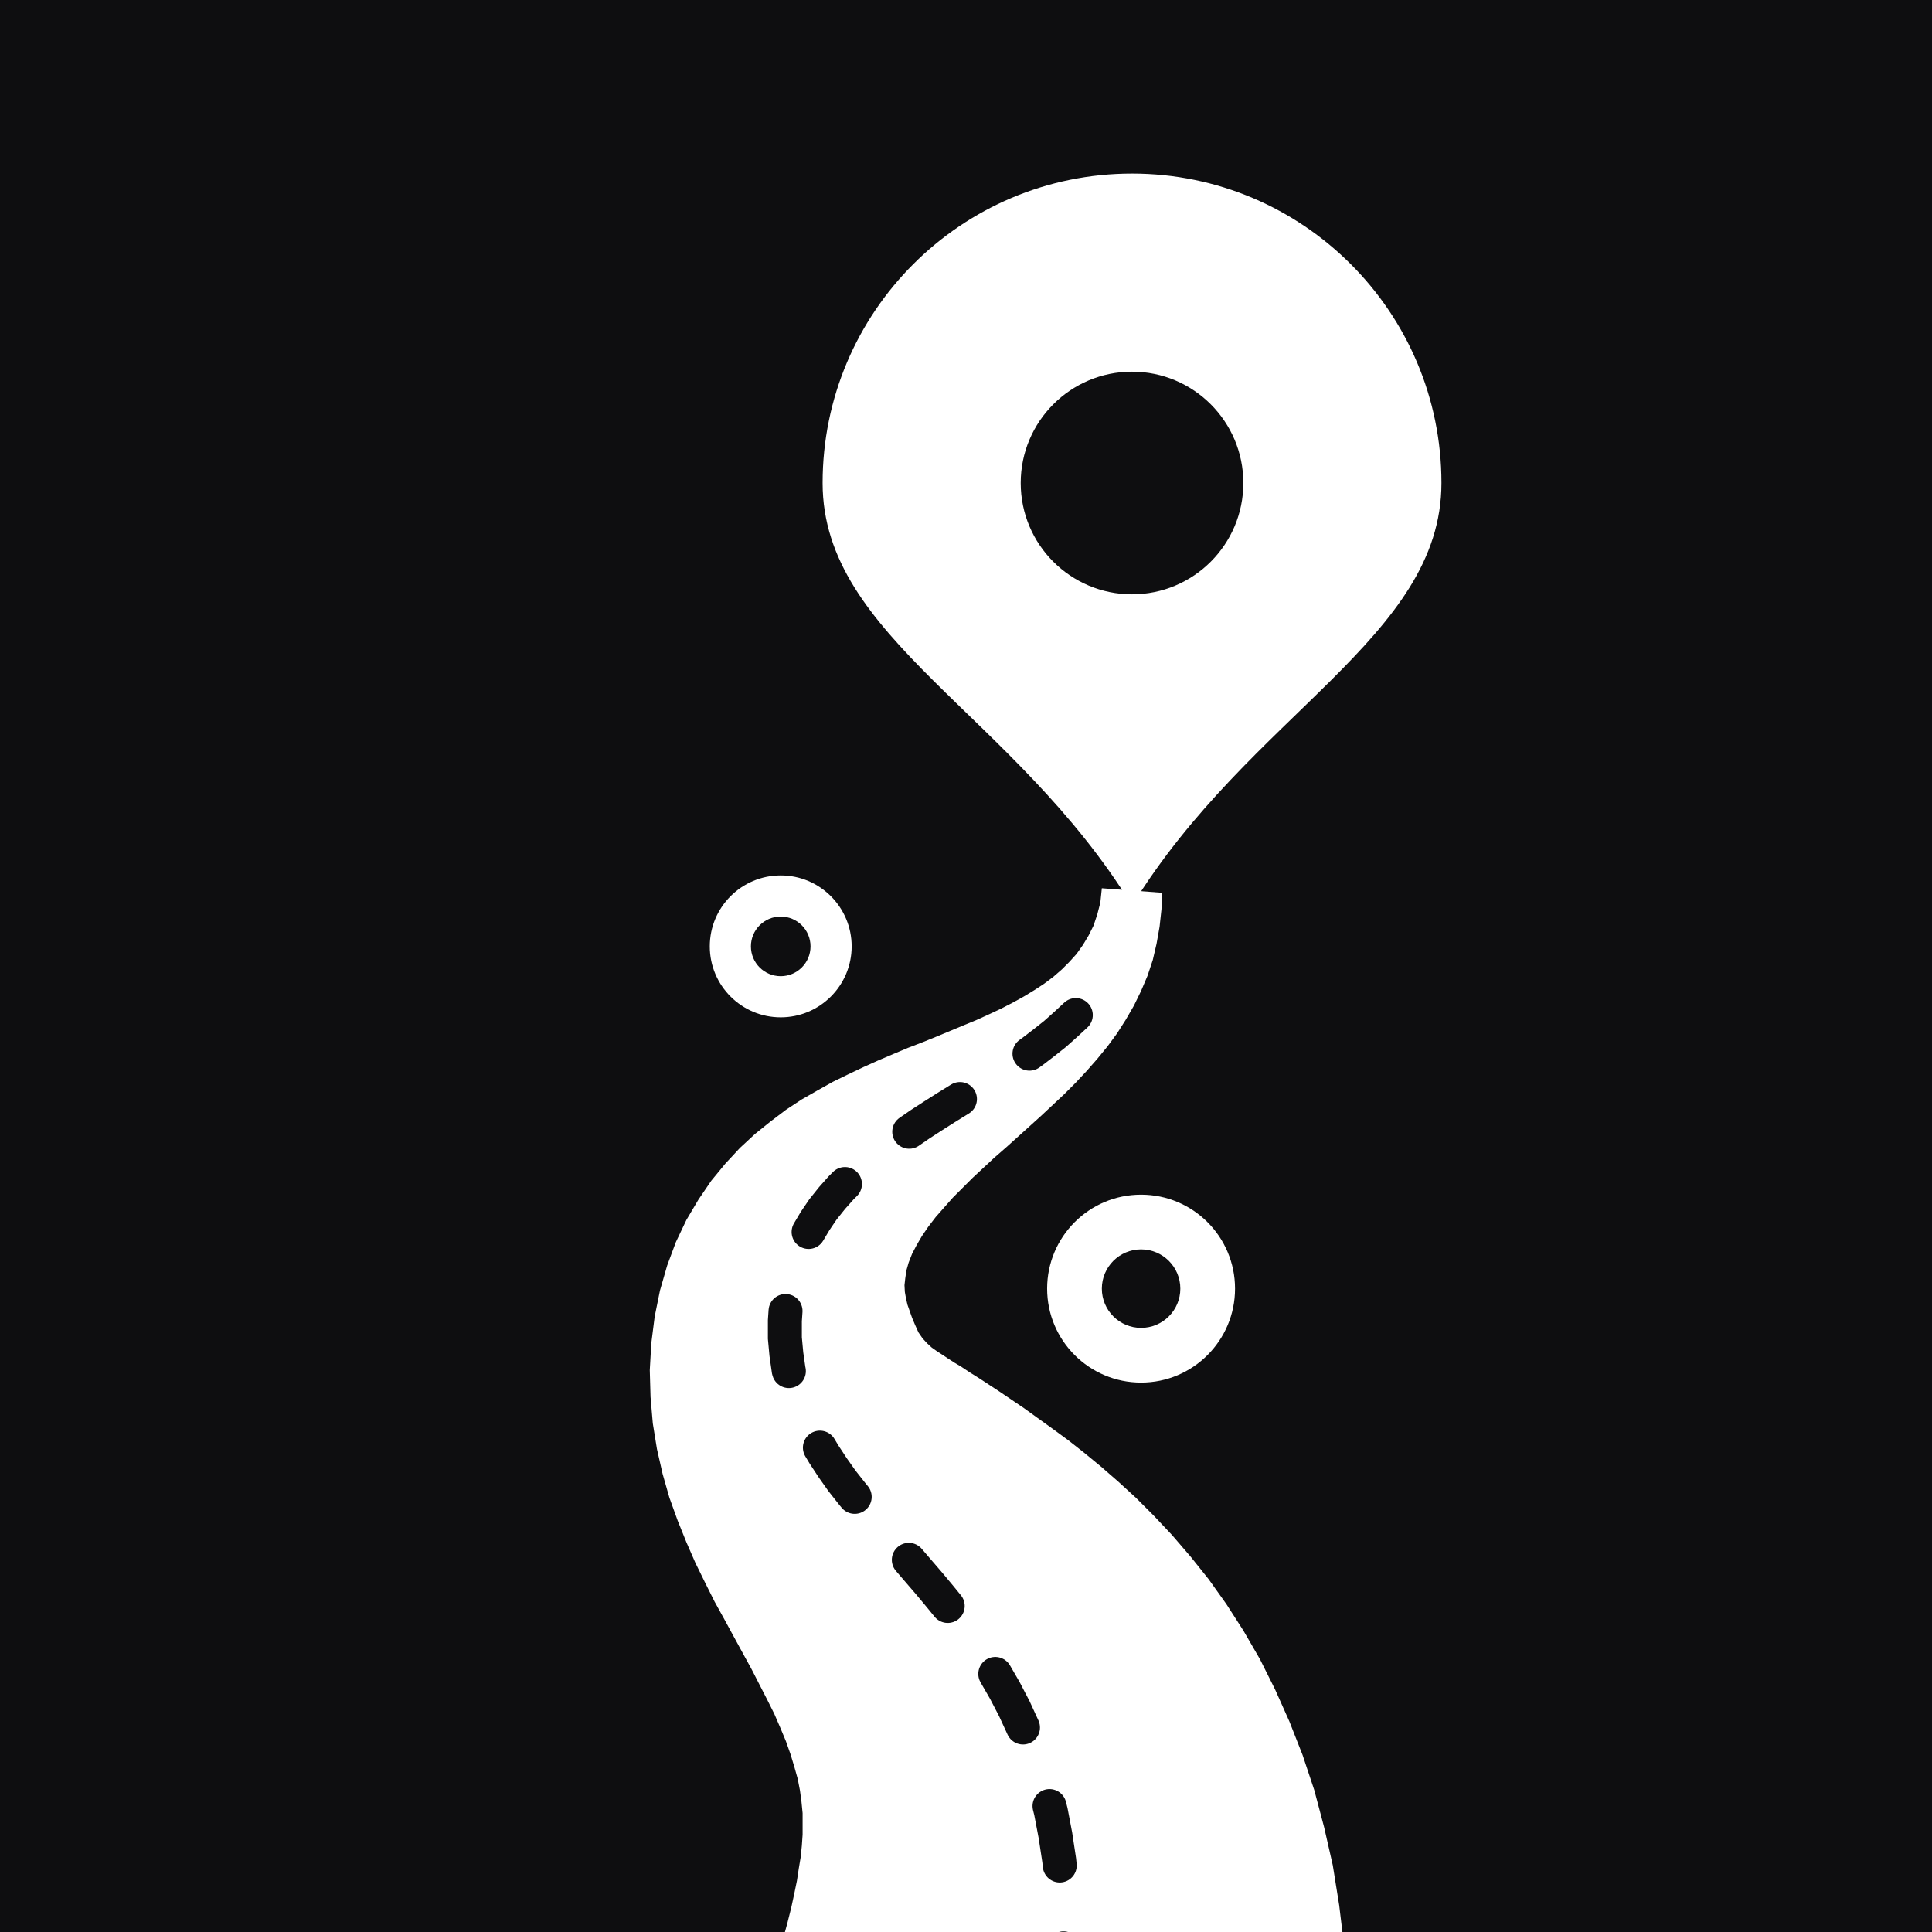
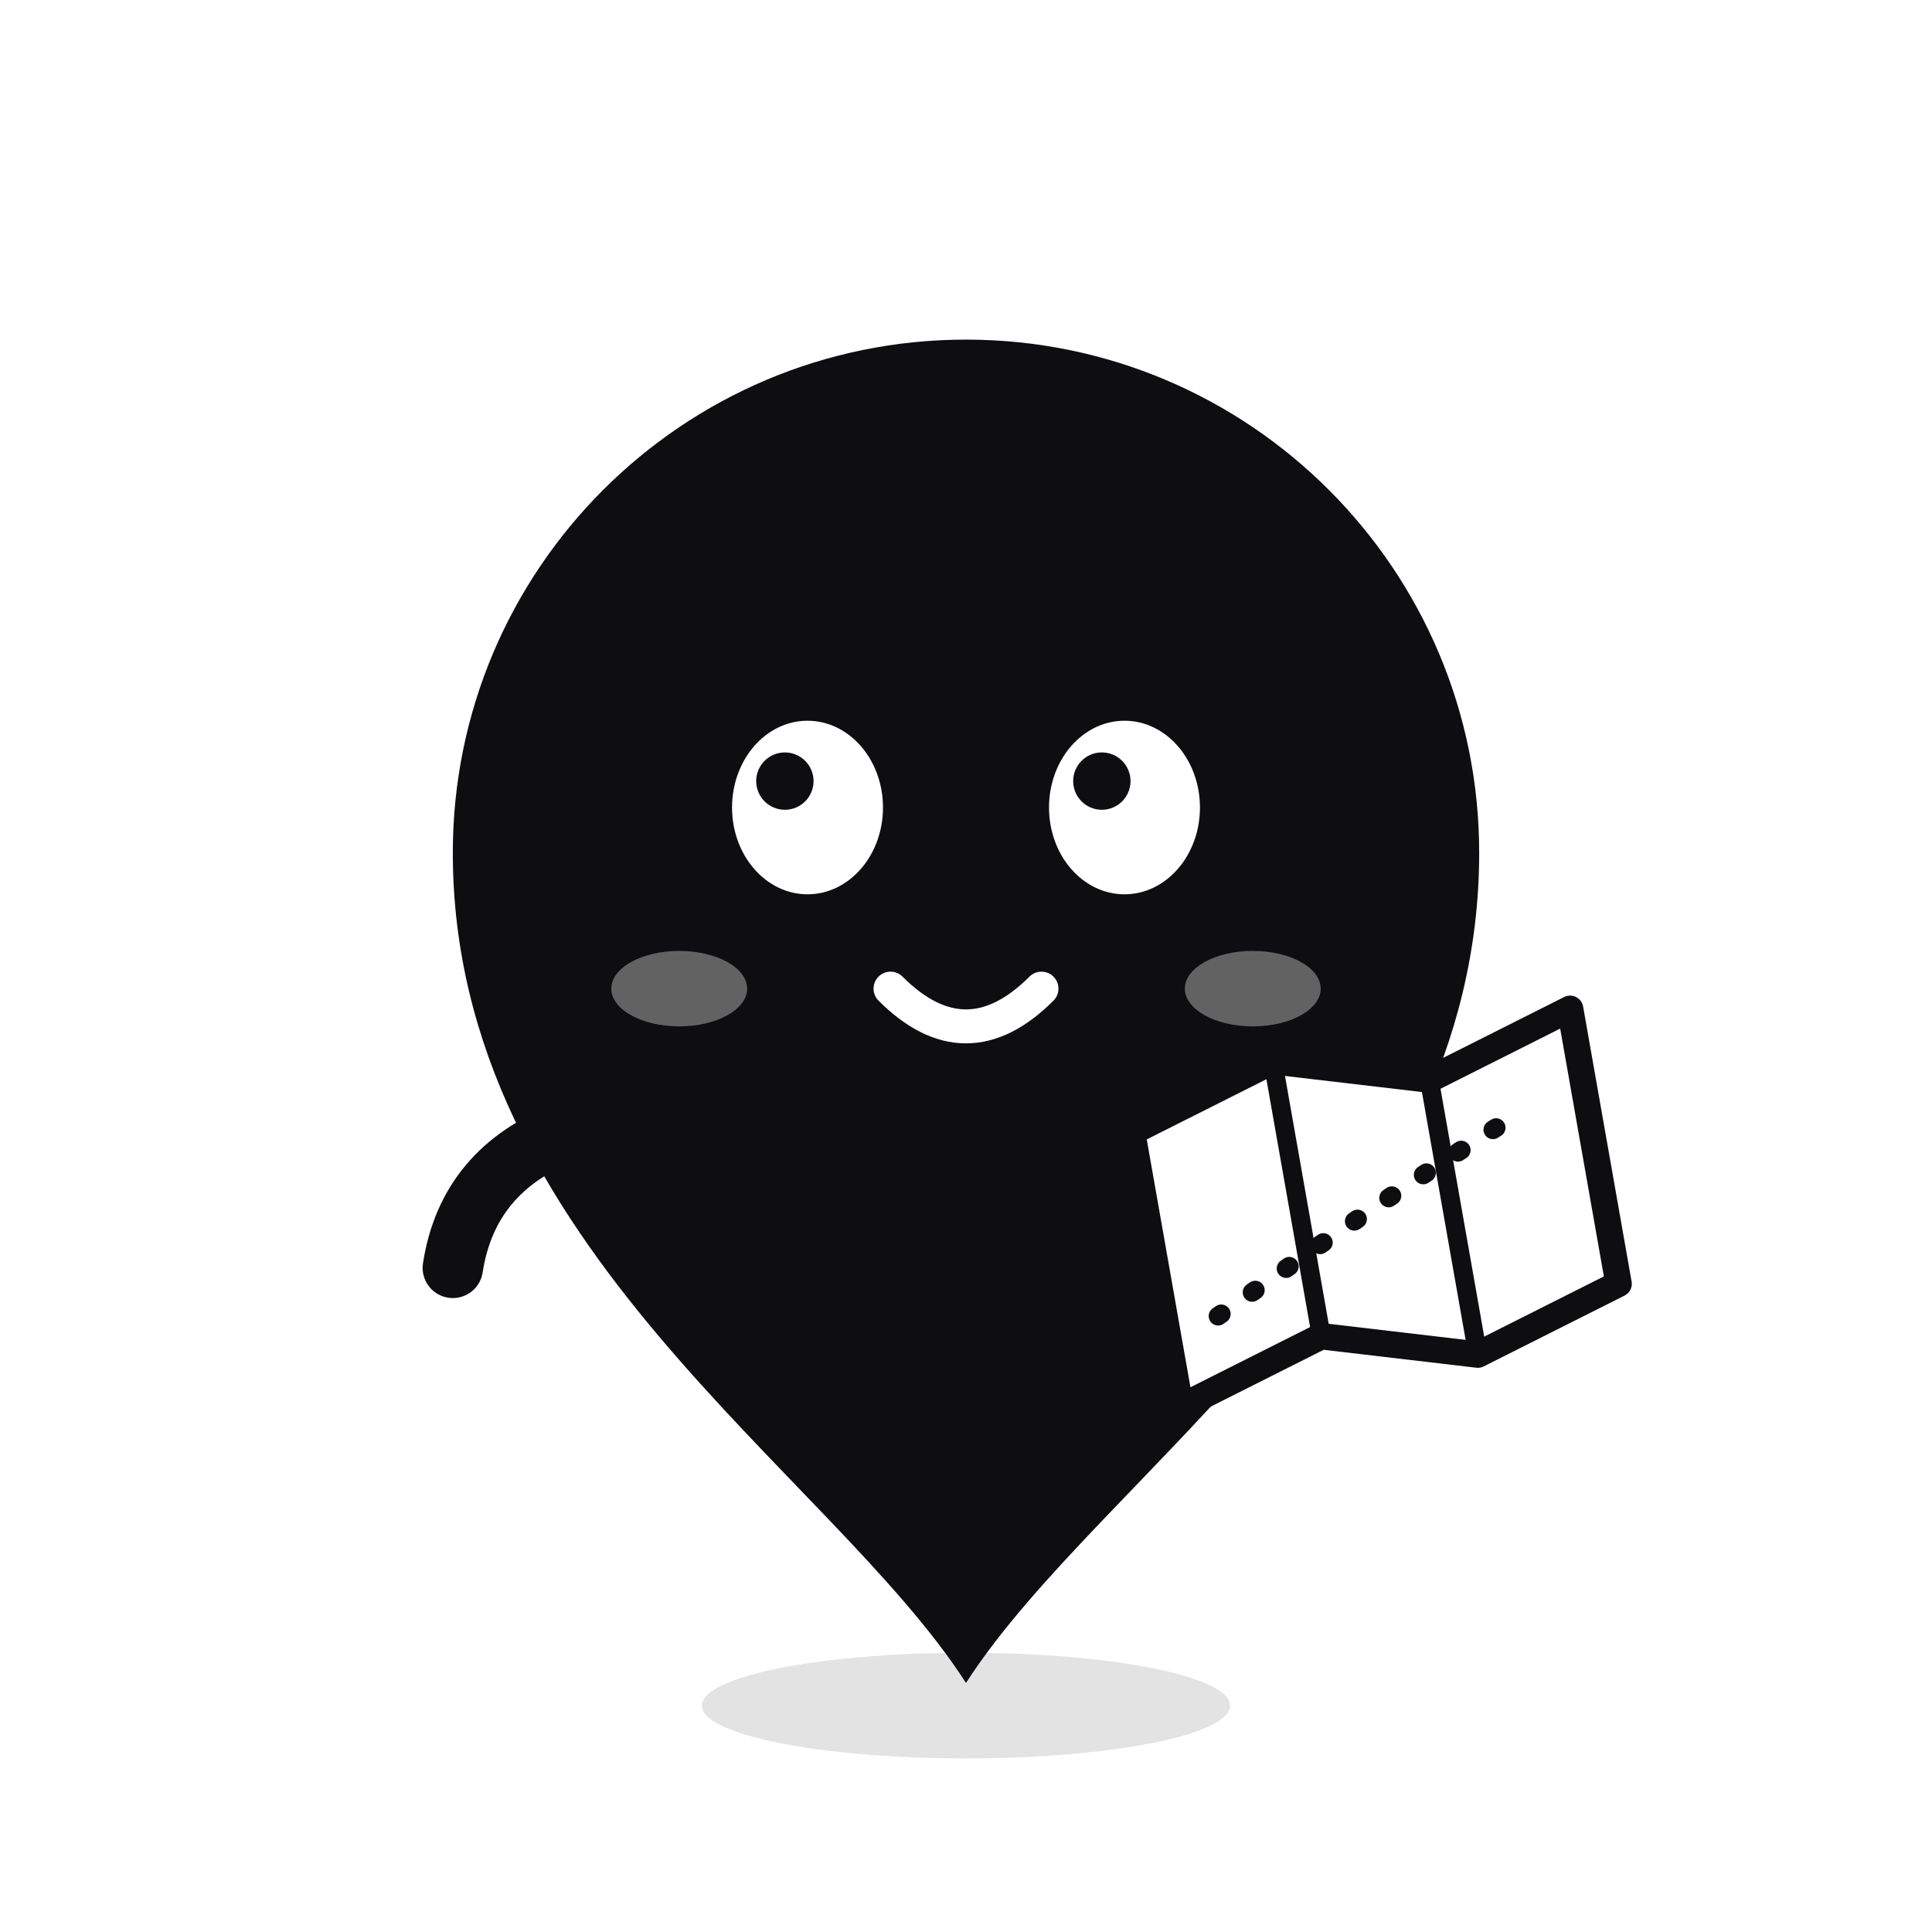
<svg xmlns="http://www.w3.org/2000/svg" viewBox="0 0 512 512" width="512" height="512">
-   <rect width="512" height="512" fill="#0E0E10" />
-   <path d="M292.0,235.4 L291.6,239.2 L290.8,242.3 L289.8,245.3 L288.5,247.9 L287.0,250.4 L285.3,252.8 L283.4,254.9 L281.4,256.9 L279.1,258.9 L276.7,260.7 L274.1,262.4 L271.3,264.1 L268.4,265.7 L265.3,267.3 L262.1,268.8 L258.8,270.3 L255.4,271.7 L251.8,273.2 L248.2,274.7 L244.5,276.2 L240.6,277.7 L236.8,279.3 L232.8,281.0 L228.8,282.8 L224.8,284.7 L220.7,286.7 L216.6,289.0 L212.4,291.4 L208.3,294.1 L204.2,297.2 L200.1,300.5 L196.1,304.2 L192.2,308.4 L188.5,312.9 L185.1,317.9 L181.9,323.3 L179.1,329.2 L176.8,335.4 L174.9,342.0 L173.5,348.9 L172.6,356.0 L172.2,363.1 L172.4,370.2 L173.0,377.2 L174.1,384.0 L175.6,390.6 L177.4,396.9 L179.6,403.0 L181.9,408.7 L184.3,414.2 L186.9,419.5 L189.4,424.5 L192.0,429.2 L194.5,433.8 L196.9,438.2 L199.2,442.4 L201.3,446.5 L203.3,450.4 L205.2,454.2 L206.8,457.9 L208.3,461.5 L209.5,464.9 L210.5,468.2 L211.4,471.4 L212.0,474.5 L212.4,477.5 L212.7,480.5 L212.7,483.4 L212.7,486.2 L212.5,489.1 L212.2,492.1 L211.7,495.1 L211.2,498.4 L210.5,501.8 L209.7,505.5 L208.7,509.5 L207.5,513.9 L206.2,518.7 L204.6,524.0 L202.5,531.1 L357.5,548.9 L357.4,538.5 L357.1,526.9 L356.2,515.7 L354.9,504.9 L353.2,494.3 L350.9,484.2 L348.3,474.4 L345.2,465.1 L341.7,456.2 L337.9,447.7 L333.9,439.7 L329.5,432.1 L325.0,425.1 L320.3,418.5 L315.5,412.5 L310.6,406.8 L305.8,401.7 L301.0,396.9 L296.3,392.6 L291.7,388.6 L287.2,384.9 L283.0,381.6 L278.9,378.6 L275.0,375.8 L271.4,373.2 L268.0,370.9 L264.9,368.8 L262.0,366.9 L259.4,365.2 L257.0,363.7 L254.9,362.3 L252.9,361.1 L251.2,360.0 L249.7,359.0 L248.3,358.1 L246.9,357.1 L245.7,356.0 L244.5,354.7 L243.4,353.1 L242.5,351.1 L241.7,349.2 L241.1,347.5 L240.5,345.8 L240.1,344.1 L239.8,342.4 L239.7,340.6 L239.9,338.8 L240.2,336.7 L240.8,334.6 L241.7,332.3 L242.9,330.0 L244.3,327.6 L246.0,325.1 L248.0,322.5 L250.2,320.0 L252.5,317.4 L255.1,314.8 L257.8,312.1 L260.6,309.5 L263.5,306.8 L266.6,304.1 L269.6,301.4 L272.7,298.6 L275.8,295.8 L278.9,292.9 L282.0,290.0 L285.0,287.0 L287.9,283.9 L290.8,280.6 L293.5,277.3 L296.0,273.9 L298.3,270.3 L300.5,266.5 L302.4,262.6 L304.1,258.6 L305.5,254.4 L306.5,250.1 L307.3,245.6 L307.8,241.0 L308.0,236.6Z" fill="#FFFFFF" />
-   <path d="M285.1,269.0 L282.4,271.5 L279.6,274.0 L276.7,276.3 L273.7,278.6 L270.5,280.9 L267.3,283.0 L264.1,285.2 L260.7,287.3 L257.4,289.4 L254.0,291.5 L250.6,293.6 L247.3,295.7 L243.9,297.9 L240.7,300.1 L237.5,302.3 L234.3,304.6 L231.3,307.0 L228.4,309.5 L225.6,312.1 L222.9,314.8 L220.5,317.5 L218.1,320.5 L216.0,323.6 L214.1,326.8 L212.4,330.2 L211.0,333.7 L209.8,337.5 L208.9,341.4 L208.3,345.6 L208.0,350.0 L208.0,354.6 L208.4,358.9 L209.0,363.1 L210.0,367.1 L211.2,371.0 L212.6,374.8 L214.3,378.5 L216.3,382.0 L218.4,385.5 L220.7,389.0 L223.1,392.4 L225.7,395.7 L228.4,399.0 L231.2,402.4 L234.1,405.7 L237.1,409.1 L240.1,412.5 L243.1,416.0 L246.2,419.6 L249.2,423.2 L252.3,427.0 L255.2,430.9 L258.2,434.9 L261.0,439.1 L263.7,443.5 L266.3,448.0 L268.8,452.8 L271.1,457.8 L273.3,463.0 L275.2,468.4 L277.0,474.1 L278.5,480.1 L279.7,486.4 L280.7,493.0 L281.4,499.9 L281.8,507.2 L281.9,514.8 L281.6,522.8 L281.0,531.2 L280.0,540.0" fill="none" stroke="#0E0E10" stroke-width="9" stroke-linecap="round" stroke-dasharray="16 22" />
-   <circle cx="206.9" cy="250.8" r="18.8" fill="#FFFFFF" />
-   <circle cx="206.9" cy="250.8" r="7.9" fill="#0E0E10" />
-   <circle cx="302.4" cy="341.5" r="24.9" fill="#FFFFFF" />
-   <circle cx="302.4" cy="341.5" r="10.4" fill="#0E0E10" />
-   <path d="M300.0 240.0 C268.8 189.2, 218.0 169.0, 218.0 128.0 A82.0 82.0 0 1 1 382.0 128.0 C382.0 169.0, 331.2 189.2, 300.0 240.0 Z" fill="#FFFFFF" />
-   <circle cx="300.0" cy="128.0" r="29.5" fill="#0E0E10" />
+   <rect width="512" height="512" fill="#FFFFFF" />
+   <ellipse cx="256" cy="452" rx="70" ry="14" fill="#0E0E10" opacity=".12" />
+   <path d="M256 446 C220 390, 120 330, 120 226 A136 136 0 0 1 392 226 C392 330, 292 390, 256 446Z" fill="#0E0E10" />
+   <ellipse cx="214" cy="214" rx="20" ry="23.0" fill="#FFFFFF" />
+   <ellipse cx="298" cy="214" rx="20" ry="23.0" fill="#FFFFFF" />
+   <circle cx="208.0" cy="207.0" r="7.6" fill="#0E0E10" />
+   <circle cx="292.0" cy="207.0" r="7.6" fill="#0E0E10" />
+   <ellipse cx="180" cy="262" rx="18" ry="10" fill="#FFFFFF" opacity="0.35" />
+   <ellipse cx="332" cy="262" rx="18" ry="10" fill="#FFFFFF" opacity="0.35" />
+   <path d="M236 262 Q256 282 276 262" fill="none" stroke="#FFFFFF" stroke-width="9" stroke-linecap="round" />
+   <g transform="translate(300 300) rotate(-10)">
+     <path d="M0 0 L40 -12 L80 0 L120 -12 L120 62 L80 74 L40 62 L0 74Z" fill="#FFFFFF" stroke="#0E0E10" stroke-width="7" stroke-linejoin="round" />
+     <path d="M40 -12 V62 M80 0 V74" stroke="#0E0E10" stroke-width="5" />
+     <path d="M14 52 C40 40, 60 30, 104 12" fill="none" stroke="#0E0E10" stroke-width="5" stroke-dasharray="1 10" stroke-linecap="round" />
+   </g>
+   <path d="M150 300 q-26 10 -30 36" fill="none" stroke="#0E0E10" stroke-width="16" stroke-linecap="round" />
</svg>
